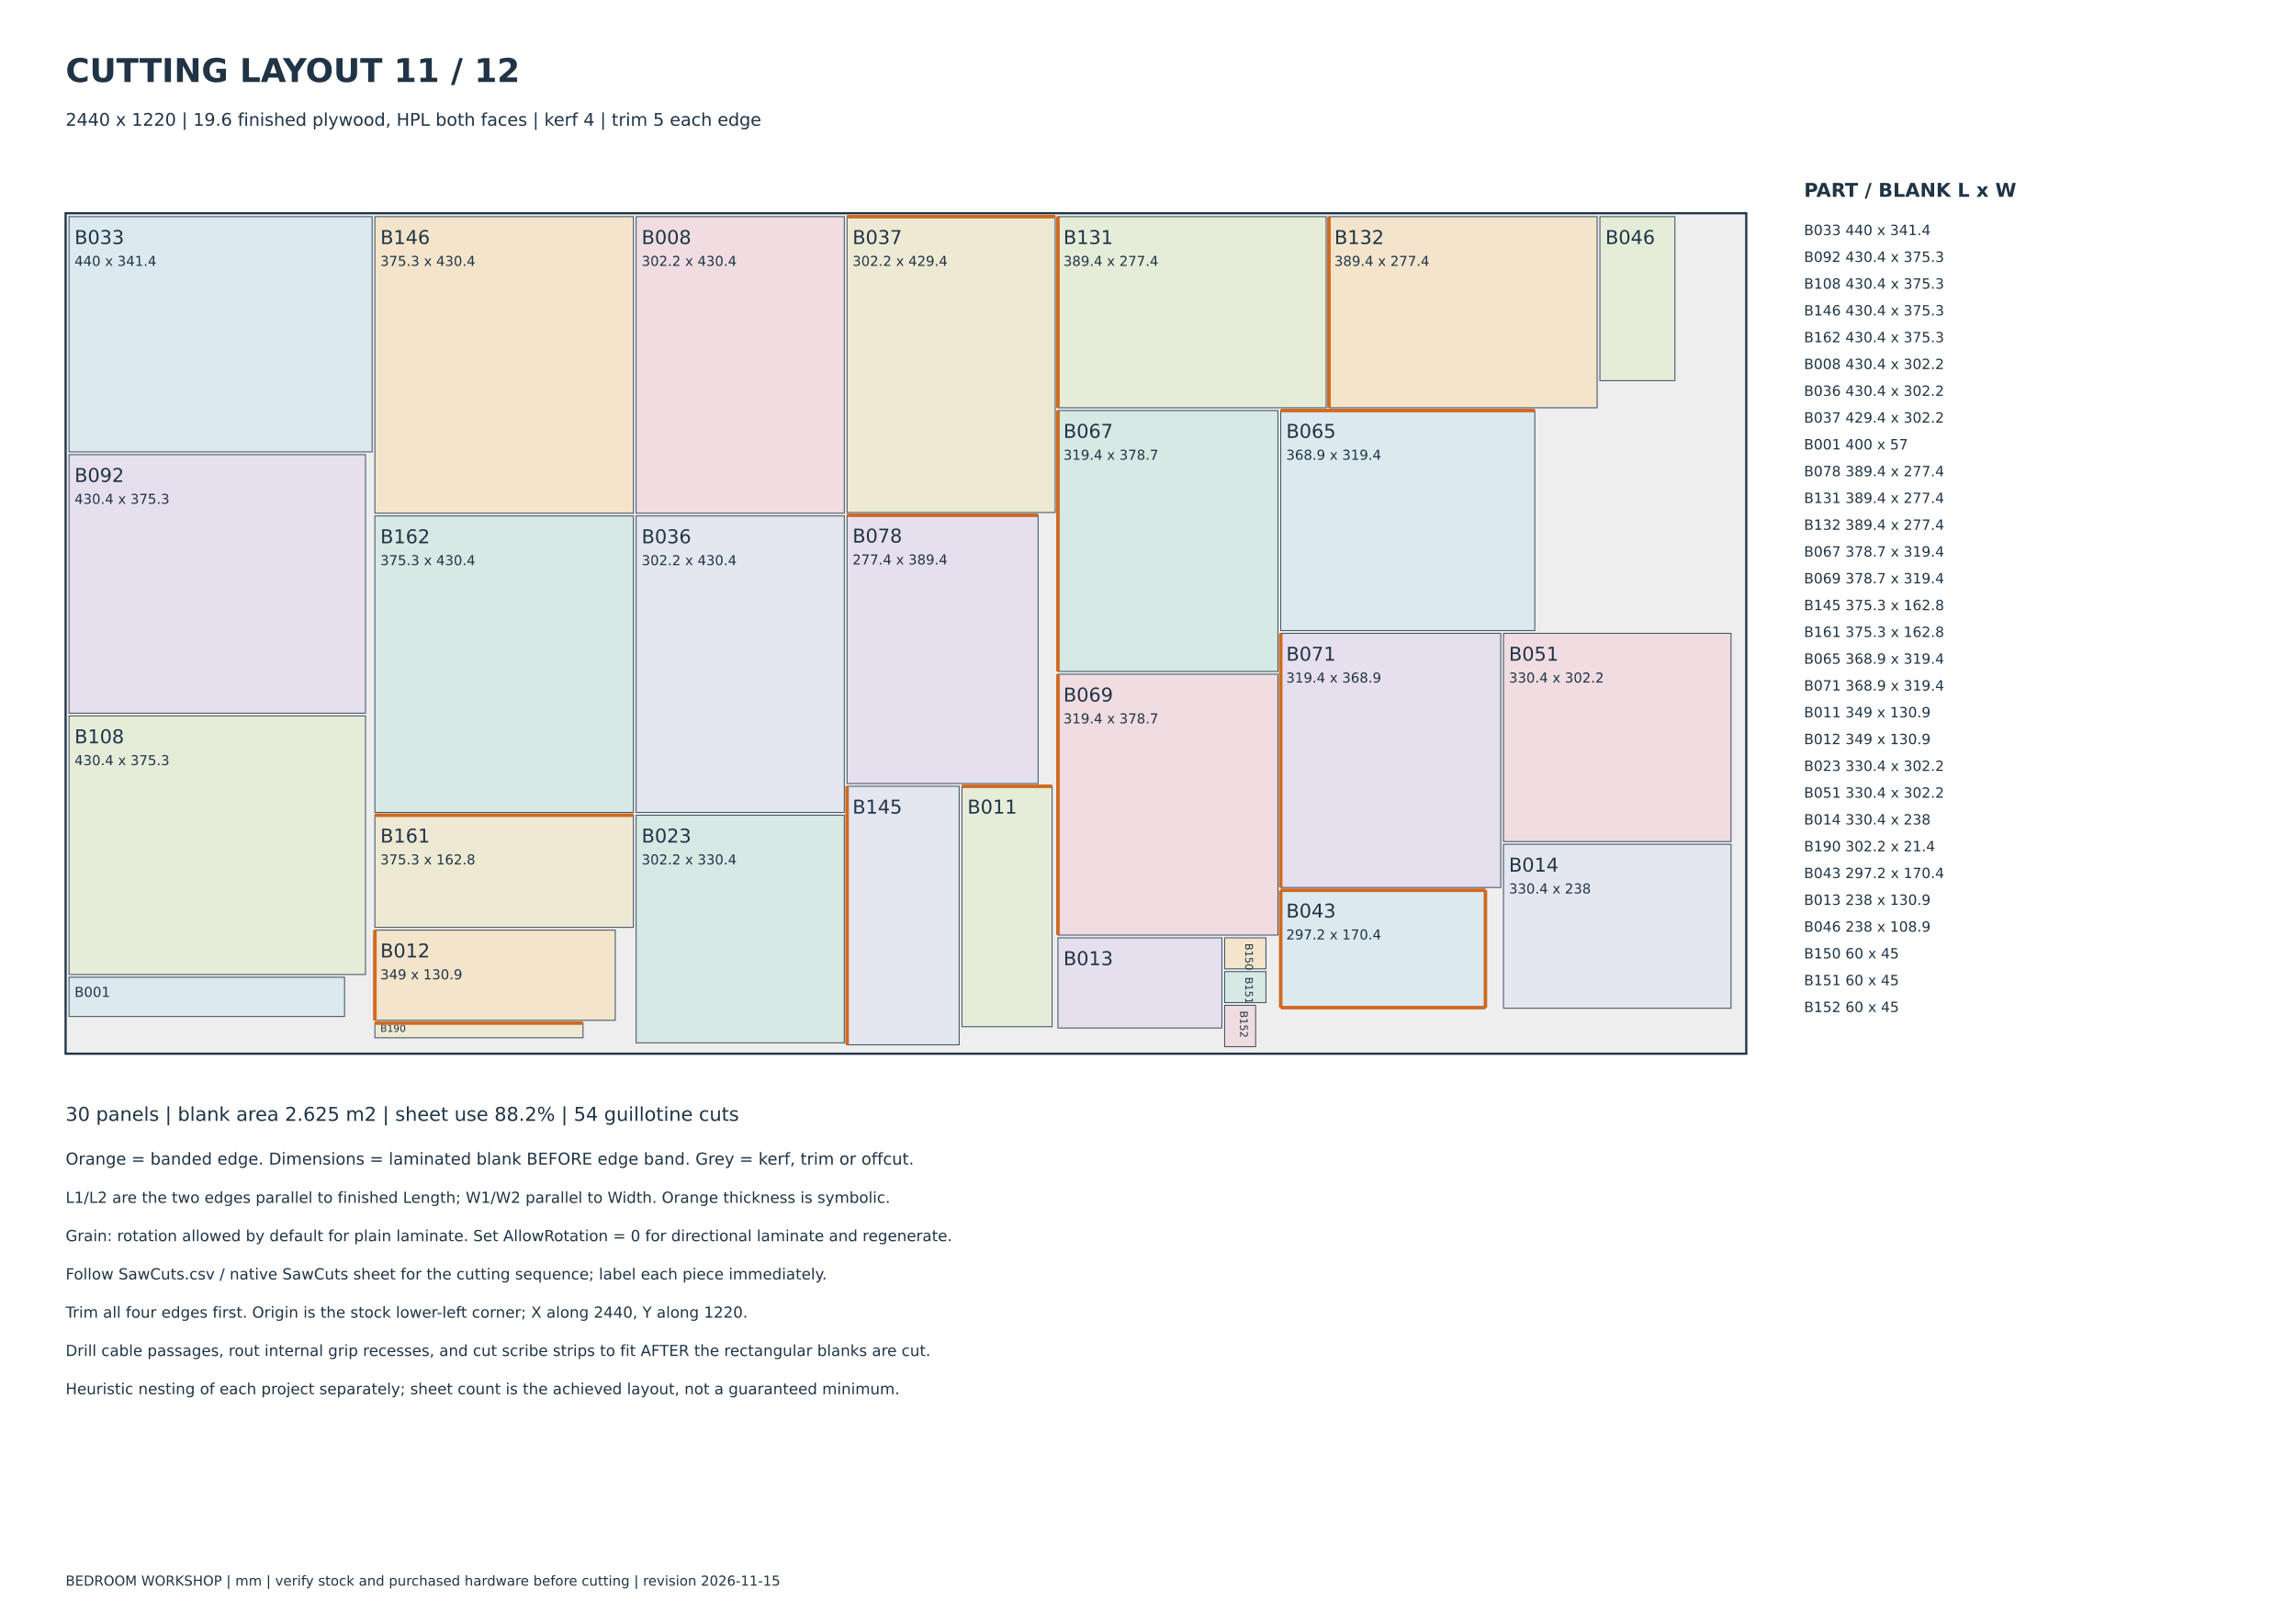
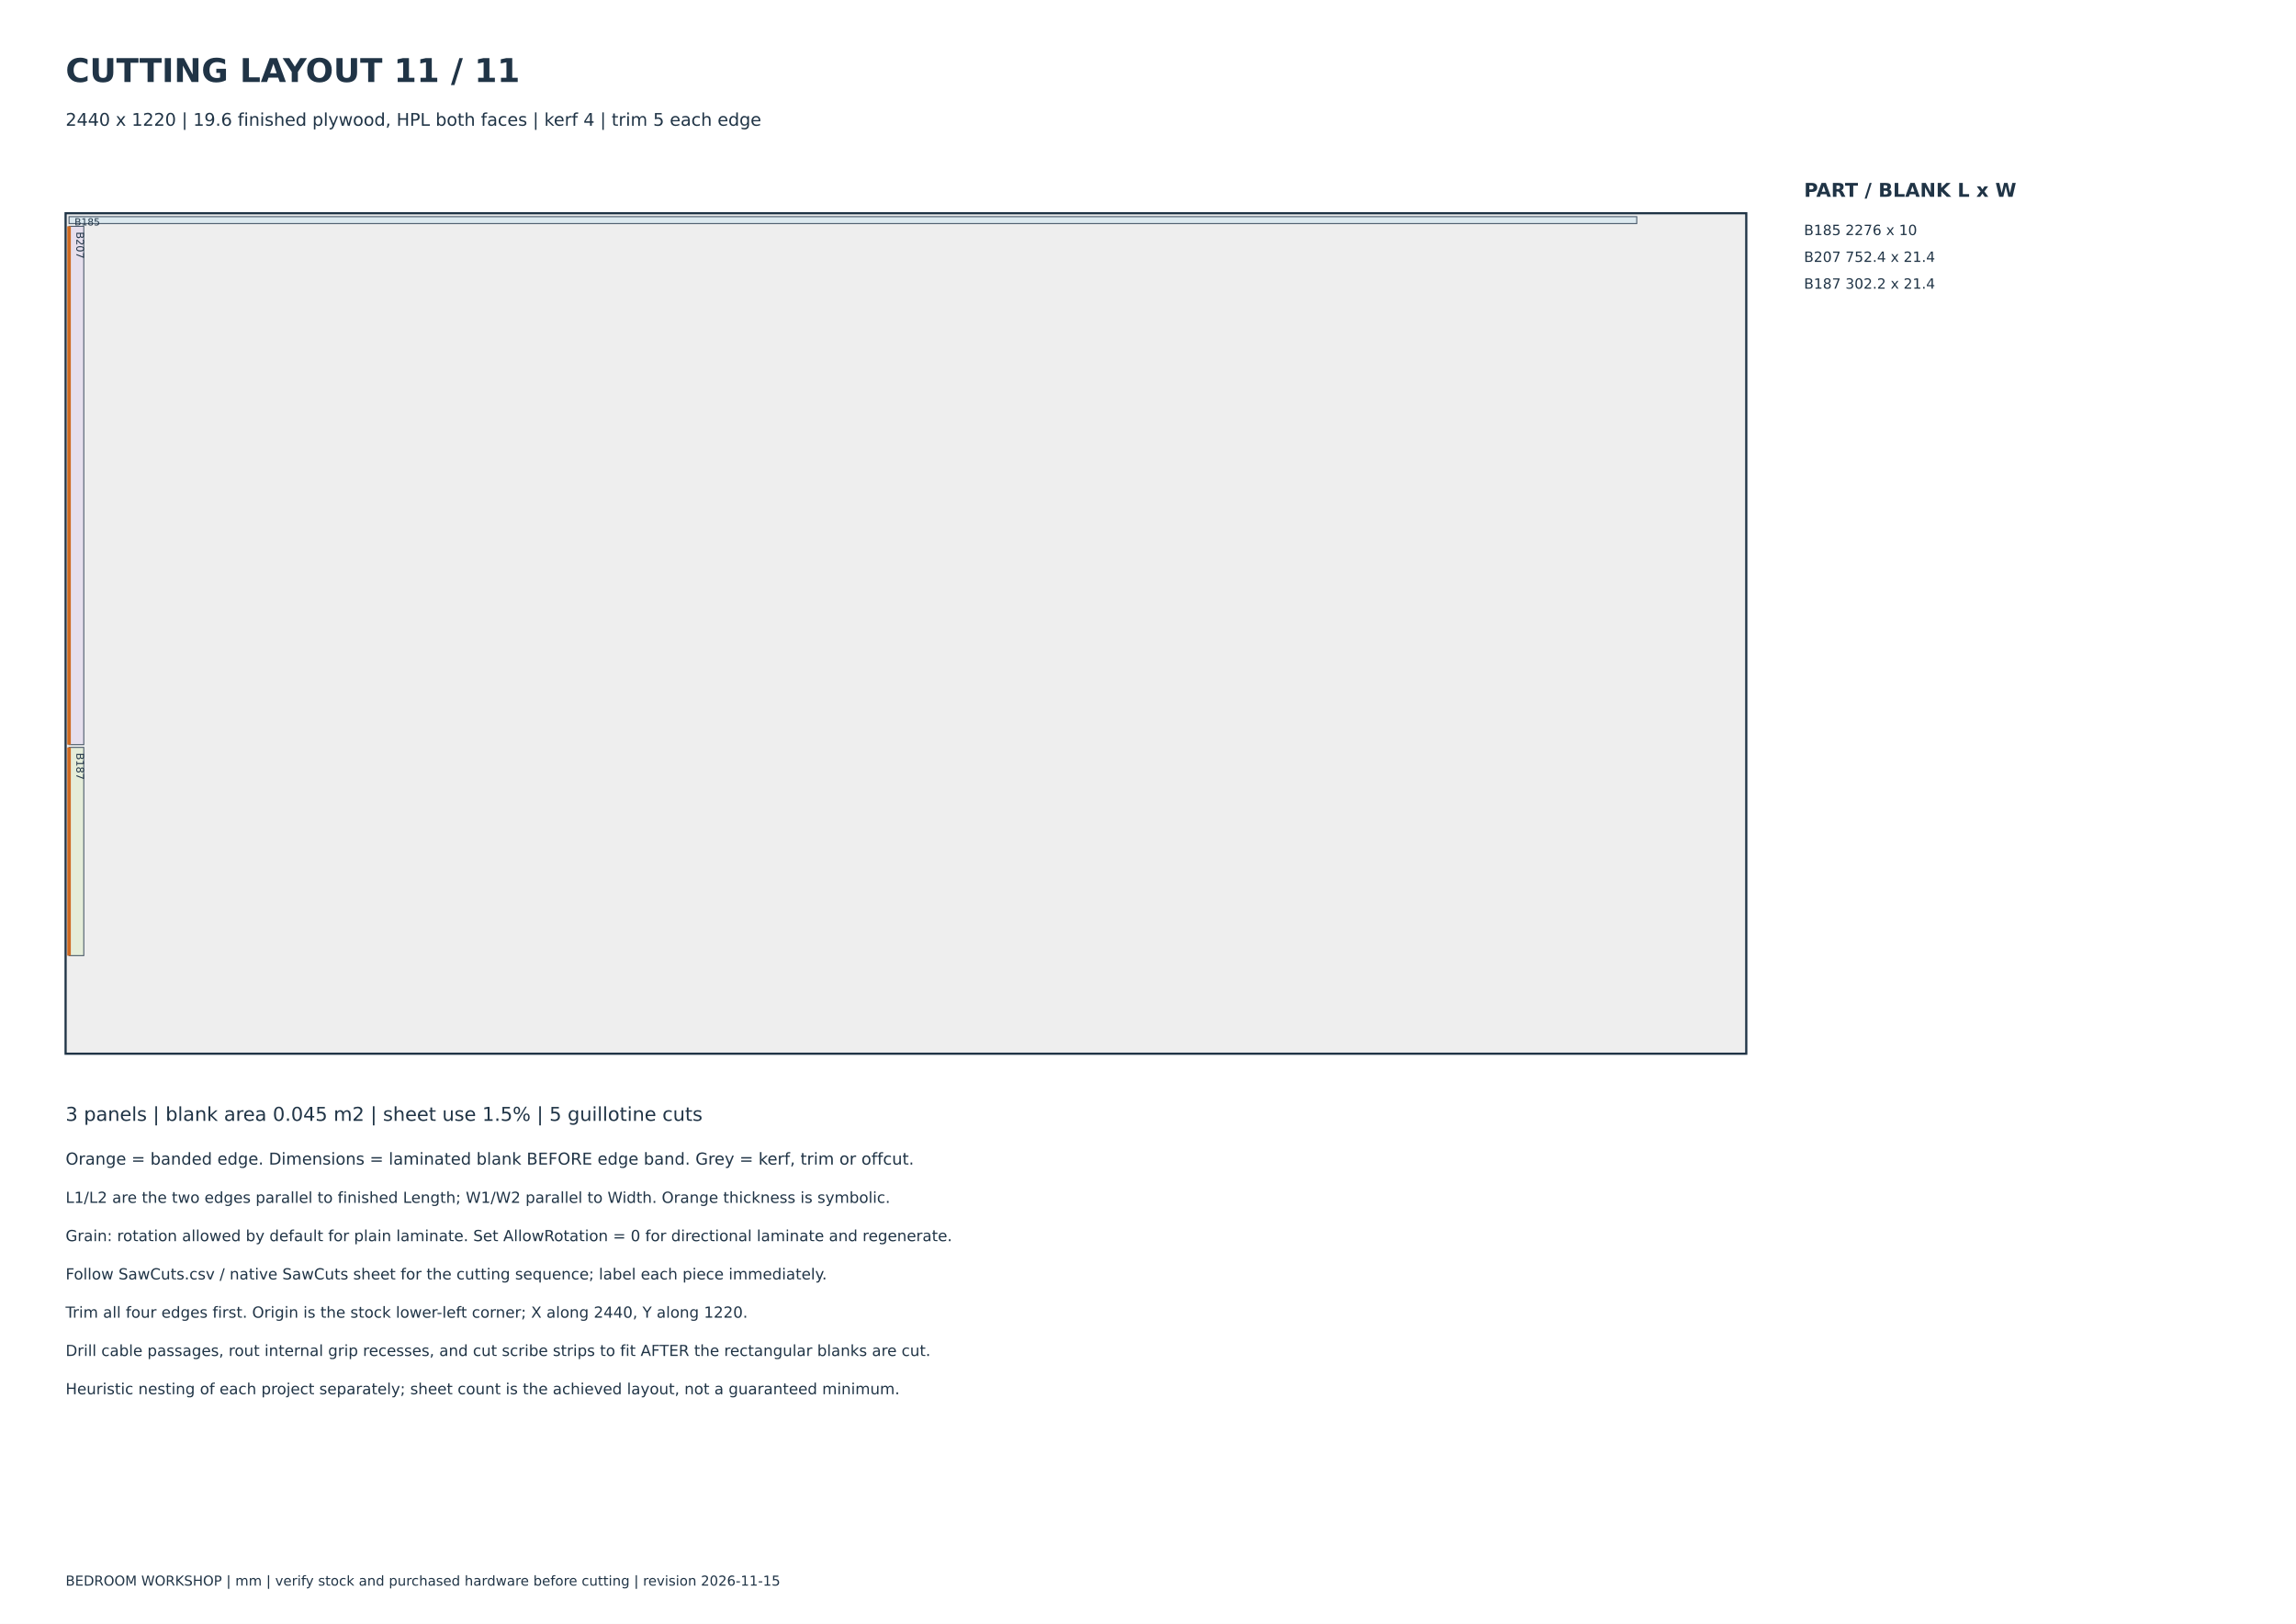
<svg xmlns="http://www.w3.org/2000/svg" width="420mm" height="297mm" viewBox="0 0 420 297">
  <rect width="420" height="297" fill="white" />
  <style>text {font-family:DejaVu Sans,sans-serif;fill:#203446} .small{font-size:2.5px} .body{font-size:3.1px}</style>
-   <text x="12" y="15" font-size="6" font-weight="bold">CUTTING LAYOUT 11 / 12</text>
+   <text x="12" y="15" font-size="6" font-weight="bold">CUTTING LAYOUT 11 / 11</text>
  <text x="12" y="23" font-size="3.2">2440 x 1220 | 19.6 finished plywood, HPL both faces | kerf 4 | trim 5 each edge</text>
  <text x="12" y="290" class="small">BEDROOM WORKSHOP | mm | verify stock and purchased hardware before cutting | revision 2026-11-15</text>
  <rect x="12" y="39" width="307.44" height="153.72" fill="#eeeeee" stroke="#203446" stroke-width=".4" />
-   <rect x="12.63" y="39.63" width="55.44" height="43.016" fill="#dce9ef" stroke="#465667" stroke-width=".18" />
-   <text x="13.63" y="44.63" font-size="3.5">B033</text>
-   <text x="13.63" y="48.63" font-size="2.5">440 x 341.4</text>
-   <rect x="12.63" y="83.15" width="54.23" height="47.288" fill="#e6dfed" stroke="#465667" stroke-width=".18" />
-   <text x="13.63" y="88.15" font-size="3.5">B092</text>
-   <text x="13.63" y="92.15" font-size="2.5">430.4 x 375.3</text>
-   <rect x="12.63" y="130.942" width="54.23" height="47.288" fill="#e5edd9" stroke="#465667" stroke-width=".18" />
-   <text x="13.63" y="135.942" font-size="3.5">B108</text>
-   <text x="13.63" y="139.942" font-size="2.5">430.4 x 375.3</text>
-   <rect x="68.574" y="39.63" width="47.288" height="54.23" fill="#f3e4cb" stroke="#465667" stroke-width=".18" />
-   <text x="69.574" y="44.63" font-size="3.5">B146</text>
-   <text x="69.574" y="48.63" font-size="2.5">375.3 x 430.4</text>
-   <rect x="68.574" y="94.364" width="47.288" height="54.23" fill="#d6e9e4" stroke="#465667" stroke-width=".18" />
-   <text x="69.574" y="99.364" font-size="3.5">B162</text>
-   <text x="69.574" y="103.364" font-size="2.5">375.3 x 430.4</text>
-   <rect x="116.366" y="39.63" width="38.077" height="54.23" fill="#f0dce1" stroke="#465667" stroke-width=".18" />
-   <text x="117.366" y="44.63" font-size="3.5">B008</text>
-   <text x="117.366" y="48.63" font-size="2.5">302.2 x 430.4</text>
-   <rect x="116.366" y="94.364" width="38.077" height="54.23" fill="#e4e6f0" stroke="#465667" stroke-width=".18" />
-   <text x="117.366" y="99.364" font-size="3.5">B036</text>
-   <text x="117.366" y="103.364" font-size="2.5">302.2 x 430.4</text>
-   <rect x="154.947" y="39.63" width="38.077" height="54.104" fill="#eee9d3" stroke="#465667" stroke-width=".18" />
-   <text x="155.947" y="44.63" font-size="3.5">B037</text>
-   <text x="155.947" y="48.63" font-size="2.5">302.2 x 429.4</text>
-   <path d="M154.947 39.63 L193.024 39.63" stroke="#cf6a21" stroke-width=".65" />
-   <rect x="12.63" y="178.734" width="50.4" height="7.182" fill="#dce9ef" stroke="#465667" stroke-width=".18" />
-   <text x="13.63" y="182.325" font-size="2.514">B001</text>
-   <rect x="154.947" y="94.238" width="34.952" height="49.064" fill="#e6dfed" stroke="#465667" stroke-width=".18" />
-   <text x="155.947" y="99.238" font-size="3.5">B078</text>
-   <text x="155.947" y="103.238" font-size="2.5">277.4 x 389.4</text>
-   <path d="M154.947 94.238 L189.899 94.238" stroke="#cf6a21" stroke-width=".65" />
-   <rect x="193.528" y="39.63" width="49.064" height="34.952" fill="#e5edd9" stroke="#465667" stroke-width=".18" />
-   <text x="194.528" y="44.63" font-size="3.5">B131</text>
-   <text x="194.528" y="48.63" font-size="2.5">389.4 x 277.4</text>
-   <path d="M193.528 39.63 L193.528 74.582" stroke="#cf6a21" stroke-width=".65" />
-   <rect x="243.097" y="39.63" width="49.064" height="34.952" fill="#f3e4cb" stroke="#465667" stroke-width=".18" />
-   <text x="244.097" y="44.63" font-size="3.5">B132</text>
-   <text x="244.097" y="48.63" font-size="2.5">389.4 x 277.4</text>
-   <path d="M243.097 39.63 L243.097 74.582" stroke="#cf6a21" stroke-width=".65" />
-   <rect x="193.528" y="75.086" width="40.244" height="47.716" fill="#d6e9e4" stroke="#465667" stroke-width=".18" />
-   <text x="194.528" y="80.086" font-size="3.5">B067</text>
-   <text x="194.528" y="84.086" font-size="2.5">319.4 x 378.7</text>
-   <path d="M193.528 75.086 L193.528 122.803" stroke="#cf6a21" stroke-width=".65" />
-   <rect x="193.528" y="123.307" width="40.244" height="47.716" fill="#f0dce1" stroke="#465667" stroke-width=".18" />
-   <text x="194.528" y="128.307" font-size="3.5">B069</text>
-   <text x="194.528" y="132.307" font-size="2.5">319.4 x 378.7</text>
-   <path d="M193.528 123.307 L193.528 171.023" stroke="#cf6a21" stroke-width=".65" />
-   <rect x="154.947" y="143.807" width="20.513" height="47.288" fill="#e4e6f0" stroke="#465667" stroke-width=".18" />
-   <text x="155.947" y="148.807" font-size="3.5">B145</text>
-   <path d="M154.947 143.807 L154.947 191.095" stroke="#cf6a21" stroke-width=".65" />
-   <rect x="68.574" y="149.099" width="47.288" height="20.513" fill="#eee9d3" stroke="#465667" stroke-width=".18" />
-   <text x="69.574" y="154.099" font-size="3.5">B161</text>
-   <text x="69.574" y="158.099" font-size="2.5">375.3 x 162.8</text>
-   <path d="M68.574 149.099 L115.862 149.099" stroke="#cf6a21" stroke-width=".65" />
-   <rect x="234.277" y="75.086" width="46.481" height="40.244" fill="#dce9ef" stroke="#465667" stroke-width=".18" />
-   <text x="235.277" y="80.086" font-size="3.5">B065</text>
-   <text x="235.277" y="84.086" font-size="2.5">368.9 x 319.4</text>
-   <path d="M234.277 75.086 L280.758 75.086" stroke="#cf6a21" stroke-width=".65" />
-   <rect x="234.277" y="115.835" width="40.244" height="46.481" fill="#e6dfed" stroke="#465667" stroke-width=".18" />
-   <text x="235.277" y="120.835" font-size="3.5">B071</text>
-   <text x="235.277" y="124.835" font-size="2.5">319.4 x 368.9</text>
-   <path d="M234.277 115.835 L234.277 162.316" stroke="#cf6a21" stroke-width=".65" />
-   <rect x="175.964" y="143.807" width="16.493" height="43.974" fill="#e5edd9" stroke="#465667" stroke-width=".18" />
-   <text x="176.964" y="148.807" font-size="3.5">B011</text>
-   <path d="M175.964 143.807 L192.457 143.807" stroke="#cf6a21" stroke-width=".65" />
-   <rect x="68.574" y="170.116" width="43.974" height="16.493" fill="#f3e4cb" stroke="#465667" stroke-width=".18" />
-   <text x="69.574" y="175.116" font-size="3.5">B012</text>
-   <text x="69.574" y="179.116" font-size="2.5">349 x 130.9</text>
-   <path d="M68.574 170.116 L68.574 186.609" stroke="#cf6a21" stroke-width=".65" />
-   <rect x="116.366" y="149.099" width="38.077" height="41.63" fill="#d6e9e4" stroke="#465667" stroke-width=".18" />
-   <text x="117.366" y="154.099" font-size="3.5">B023</text>
-   <text x="117.366" y="158.099" font-size="2.5">302.2 x 330.4</text>
-   <rect x="275.025" y="115.835" width="41.63" height="38.077" fill="#f0dce1" stroke="#465667" stroke-width=".18" />
-   <text x="276.025" y="120.835" font-size="3.5">B051</text>
-   <text x="276.025" y="124.835" font-size="2.5">330.4 x 302.2</text>
-   <rect x="275.025" y="154.416" width="41.63" height="29.988" fill="#e4e6f0" stroke="#465667" stroke-width=".18" />
-   <text x="276.025" y="159.416" font-size="3.5">B014</text>
-   <text x="276.025" y="163.416" font-size="2.5">330.4 x 238</text>
-   <rect x="68.574" y="187.113" width="38.077" height="2.696" fill="#eee9d3" stroke="#465667" stroke-width=".18" />
-   <text x="69.574" y="188.713" font-size="1.8">B190</text>
-   <path d="M68.574 187.113 L106.651 187.113" stroke="#cf6a21" stroke-width=".65" />
-   <rect x="234.277" y="162.82" width="37.447" height="21.47" fill="#dce9ef" stroke="#465667" stroke-width=".18" />
-   <text x="235.277" y="167.82" font-size="3.5">B043</text>
-   <text x="235.277" y="171.82" font-size="2.5">297.2 x 170.4</text>
-   <path d="M234.277 162.82 L271.724 162.82" stroke="#cf6a21" stroke-width=".65" />
-   <path d="M234.277 184.291 L271.724 184.291" stroke="#cf6a21" stroke-width=".65" />
-   <path d="M234.277 162.82 L234.277 184.291" stroke="#cf6a21" stroke-width=".65" />
-   <path d="M271.724 162.82 L271.724 184.291" stroke="#cf6a21" stroke-width=".65" />
-   <rect x="193.528" y="171.527" width="29.988" height="16.493" fill="#e6dfed" stroke="#465667" stroke-width=".18" />
-   <text x="194.528" y="176.527" font-size="3.5">B013</text>
-   <rect x="292.665" y="39.63" width="13.721" height="29.988" fill="#e5edd9" stroke="#465667" stroke-width=".18" />
-   <text x="293.665" y="44.63" font-size="3.5">B046</text>
-   <rect x="224.02" y="171.527" width="7.56" height="5.67" fill="#f3e4cb" stroke="#465667" stroke-width=".18" />
-   <text transform="translate(227.8002,172.5268) rotate(90)" font-size="1.9">B150</text>
-   <rect x="224.02" y="177.701" width="7.56" height="5.67" fill="#d6e9e4" stroke="#465667" stroke-width=".18" />
-   <text transform="translate(227.8002,178.7008) rotate(90)" font-size="1.9">B151</text>
-   <rect x="224.02" y="183.875" width="5.67" height="7.56" fill="#f0dce1" stroke="#465667" stroke-width=".18" />
-   <text transform="translate(226.8552,184.8748) rotate(90)" font-size="1.9">B152</text>
-   <text x="12" y="205" font-size="3.5">30 panels | blank area 2.625 m2 | sheet use 88.2% | 54 guillotine cuts</text>
+   <rect x="12.63" y="39.63" width="286.776" height="1.26" fill="#dce9ef" stroke="#465667" stroke-width=".18" />
+   <text x="13.63" y="41.23" font-size="1.8">B185</text>
+   <rect x="12.63" y="41.394" width="2.696" height="94.802" fill="#e6dfed" stroke="#465667" stroke-width=".18" />
+   <text transform="translate(13.9782,42.394) rotate(90)" font-size="1.9">B207</text>
+   <path d="M12.63 41.394 L12.63 136.196" stroke="#cf6a21" stroke-width=".65" />
+   <rect x="12.63" y="136.7" width="2.696" height="38.077" fill="#e5edd9" stroke="#465667" stroke-width=".18" />
+   <text transform="translate(13.9782,137.7004) rotate(90)" font-size="1.9">B187</text>
+   <path d="M12.63 136.7 L12.63 174.778" stroke="#cf6a21" stroke-width=".65" />
+   <text x="12" y="205" font-size="3.5">3 panels | blank area 0.045 m2 | sheet use 1.5% | 5 guillotine cuts</text>
  <text x="12" y="213" font-size="3">Orange = banded edge. Dimensions = laminated blank BEFORE edge band. Grey = kerf, trim or offcut.</text>
  <text x="12" y="220" font-size="2.8">L1/L2 are the two edges parallel to finished Length; W1/W2 parallel to Width. Orange thickness is symbolic.</text>
  <text x="12" y="227" font-size="2.8">Grain: rotation allowed by default for plain laminate. Set AllowRotation = 0 for directional laminate and regenerate.</text>
  <text x="12" y="234" font-size="2.8">Follow SawCuts.csv / native SawCuts sheet for the cutting sequence; label each piece immediately.</text>
  <text x="12" y="241" font-size="2.8">Trim all four edges first. Origin is the stock lower-left corner; X along 2440, Y along 1220.</text>
  <text x="12" y="248" font-size="2.8">Drill cable passages, rout internal grip recesses, and cut scribe strips to fit AFTER the rectangular blanks are cut.</text>
  <text x="12" y="255" font-size="2.8">Heuristic nesting of each project separately; sheet count is the achieved layout, not a guaranteed minimum.</text>
  <text x="330" y="36" font-size="3.5" font-weight="bold">PART / BLANK L x W</text>
-   <text x="330" y="43.0" font-size="2.6">B033  440 x 341.4</text>
-   <text x="330" y="47.9" font-size="2.6">B092  430.4 x 375.3</text>
-   <text x="330" y="52.8" font-size="2.6">B108  430.4 x 375.3</text>
-   <text x="330" y="57.7" font-size="2.6">B146  430.4 x 375.3</text>
-   <text x="330" y="62.6" font-size="2.6">B162  430.4 x 375.3</text>
-   <text x="330" y="67.5" font-size="2.6">B008  430.4 x 302.2</text>
-   <text x="330" y="72.4" font-size="2.6">B036  430.4 x 302.2</text>
-   <text x="330" y="77.3" font-size="2.6">B037  429.4 x 302.2</text>
-   <text x="330" y="82.2" font-size="2.6">B001  400 x 57</text>
-   <text x="330" y="87.1" font-size="2.6">B078  389.4 x 277.4</text>
-   <text x="330" y="92.0" font-size="2.6">B131  389.4 x 277.4</text>
-   <text x="330" y="96.9" font-size="2.6">B132  389.4 x 277.4</text>
-   <text x="330" y="101.8" font-size="2.6">B067  378.7 x 319.4</text>
-   <text x="330" y="106.7" font-size="2.6">B069  378.7 x 319.4</text>
-   <text x="330" y="111.6" font-size="2.6">B145  375.3 x 162.8</text>
-   <text x="330" y="116.5" font-size="2.6">B161  375.3 x 162.8</text>
-   <text x="330" y="121.4" font-size="2.6">B065  368.9 x 319.4</text>
-   <text x="330" y="126.3" font-size="2.6">B071  368.9 x 319.4</text>
-   <text x="330" y="131.2" font-size="2.6">B011  349 x 130.9</text>
-   <text x="330" y="136.1" font-size="2.6">B012  349 x 130.9</text>
-   <text x="330" y="141.0" font-size="2.6">B023  330.4 x 302.2</text>
-   <text x="330" y="145.9" font-size="2.6">B051  330.4 x 302.2</text>
-   <text x="330" y="150.8" font-size="2.6">B014  330.4 x 238</text>
-   <text x="330" y="155.7" font-size="2.6">B190  302.2 x 21.4</text>
-   <text x="330" y="160.6" font-size="2.6">B043  297.2 x 170.4</text>
-   <text x="330" y="165.5" font-size="2.6">B013  238 x 130.9</text>
-   <text x="330" y="170.4" font-size="2.6">B046  238 x 108.9</text>
-   <text x="330" y="175.3" font-size="2.6">B150  60 x 45</text>
-   <text x="330" y="180.2" font-size="2.6">B151  60 x 45</text>
-   <text x="330" y="185.1" font-size="2.6">B152  60 x 45</text>
+   <text x="330" y="43.0" font-size="2.6">B185  2276 x 10</text>
+   <text x="330" y="47.9" font-size="2.6">B207  752.4 x 21.4</text>
+   <text x="330" y="52.8" font-size="2.6">B187  302.2 x 21.4</text>
</svg>
